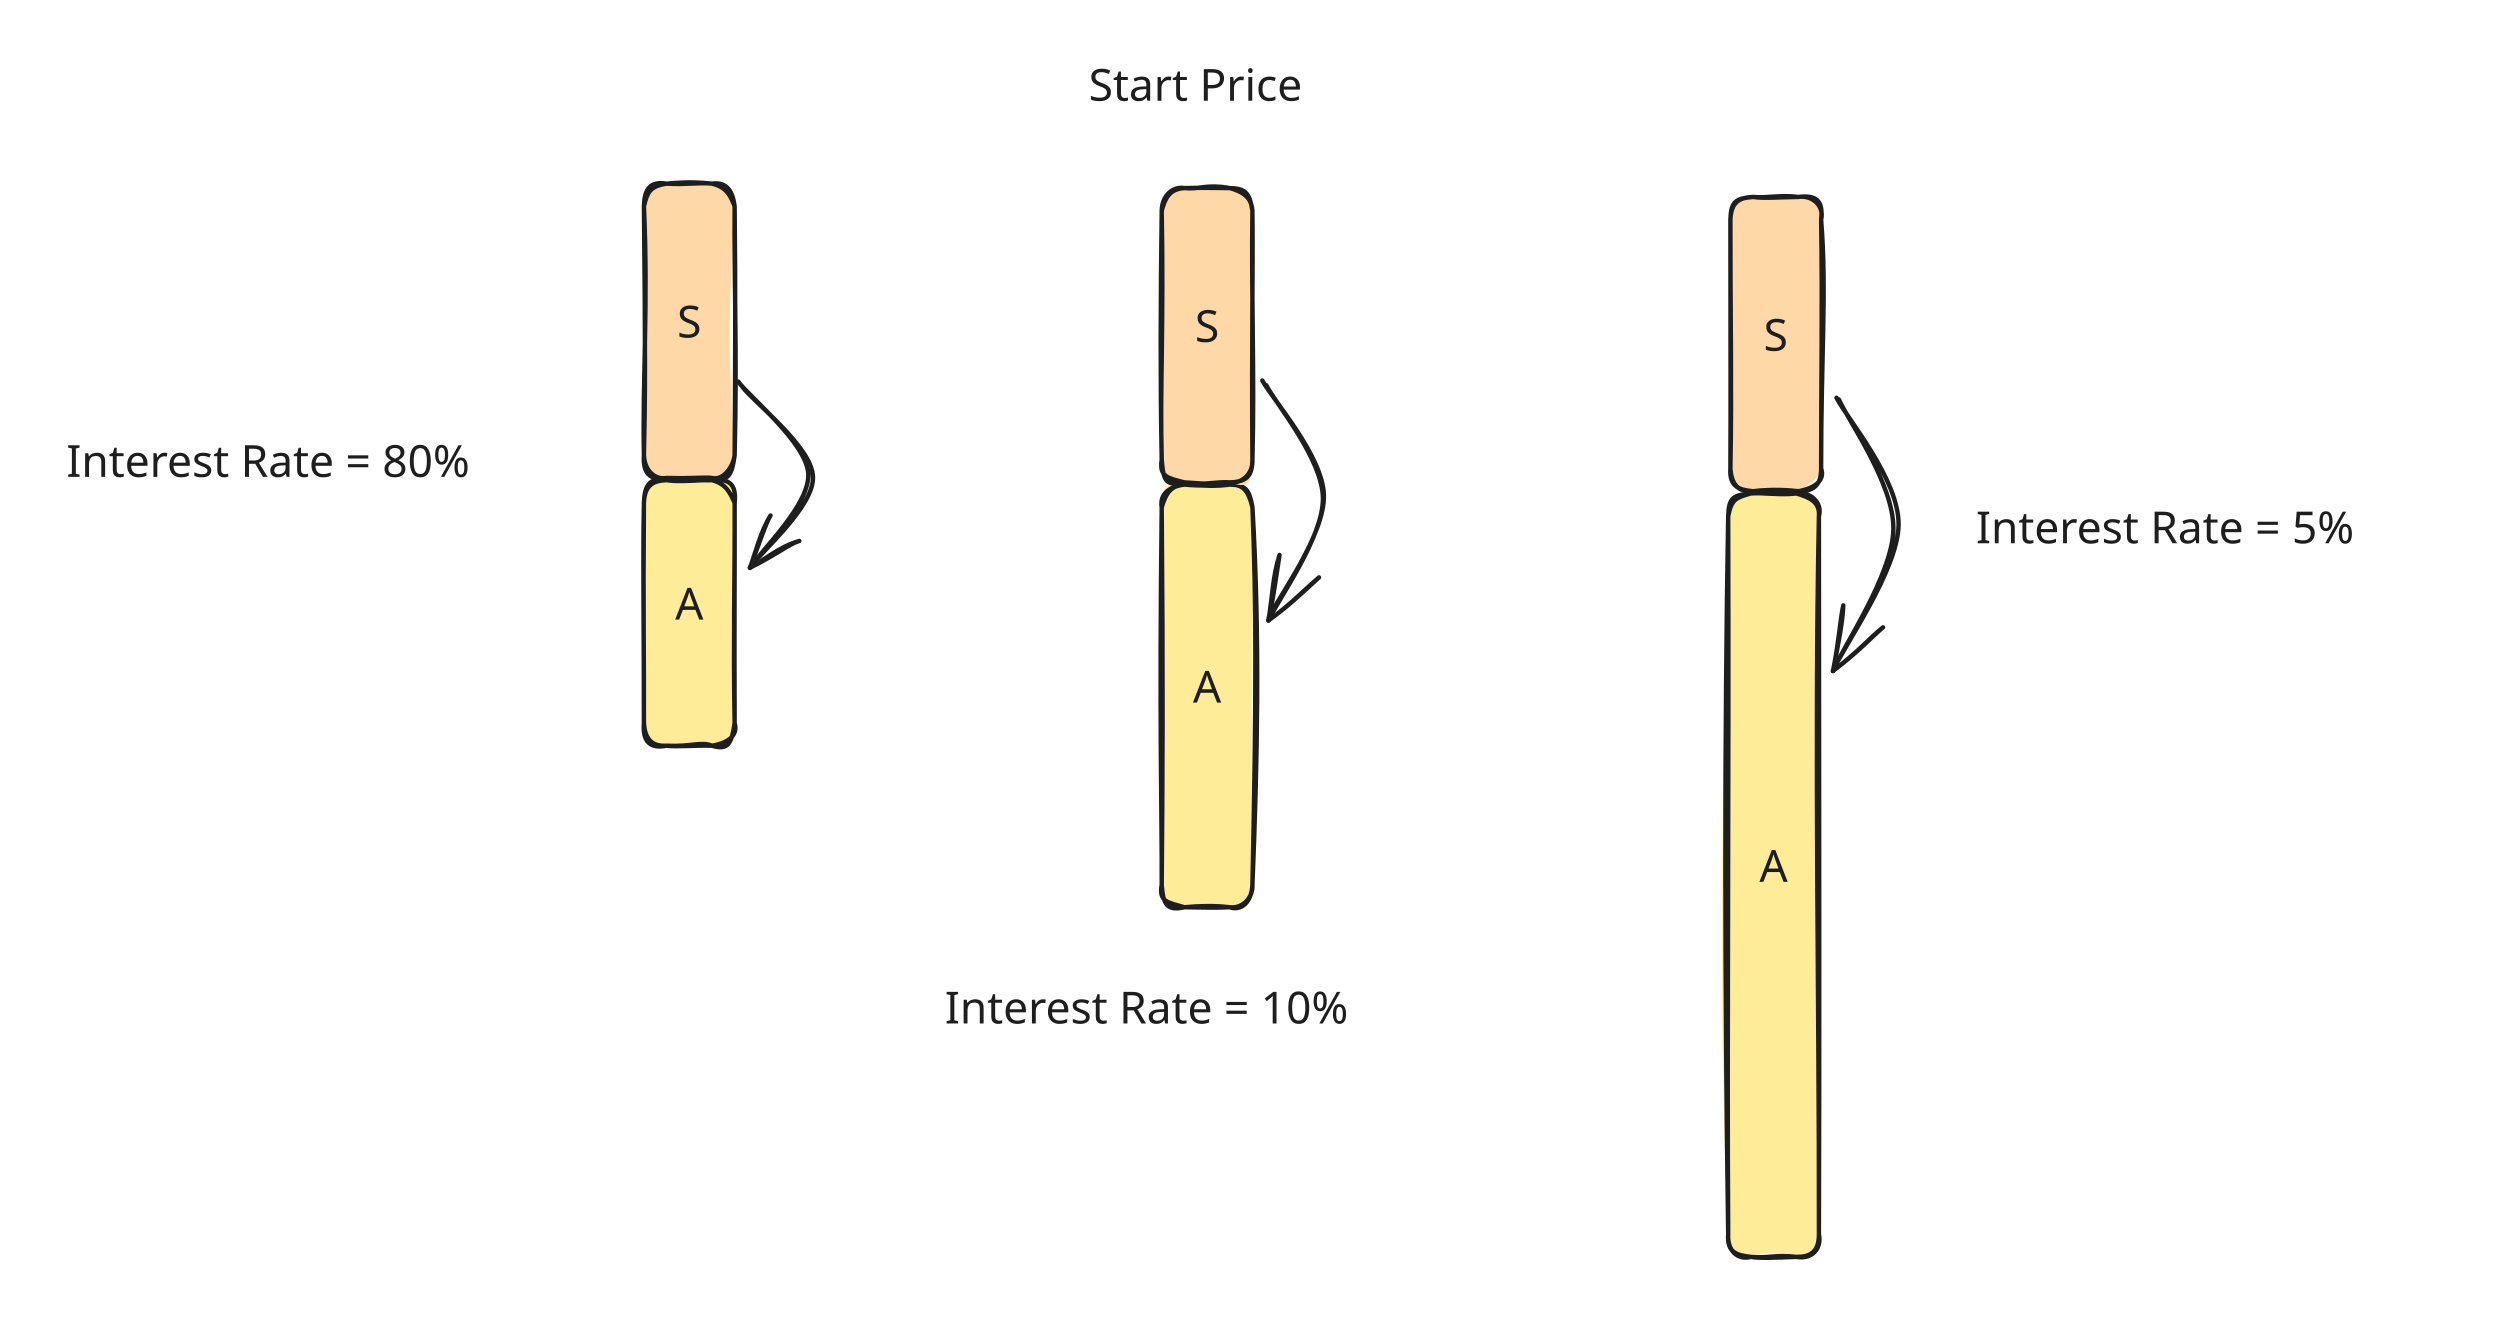
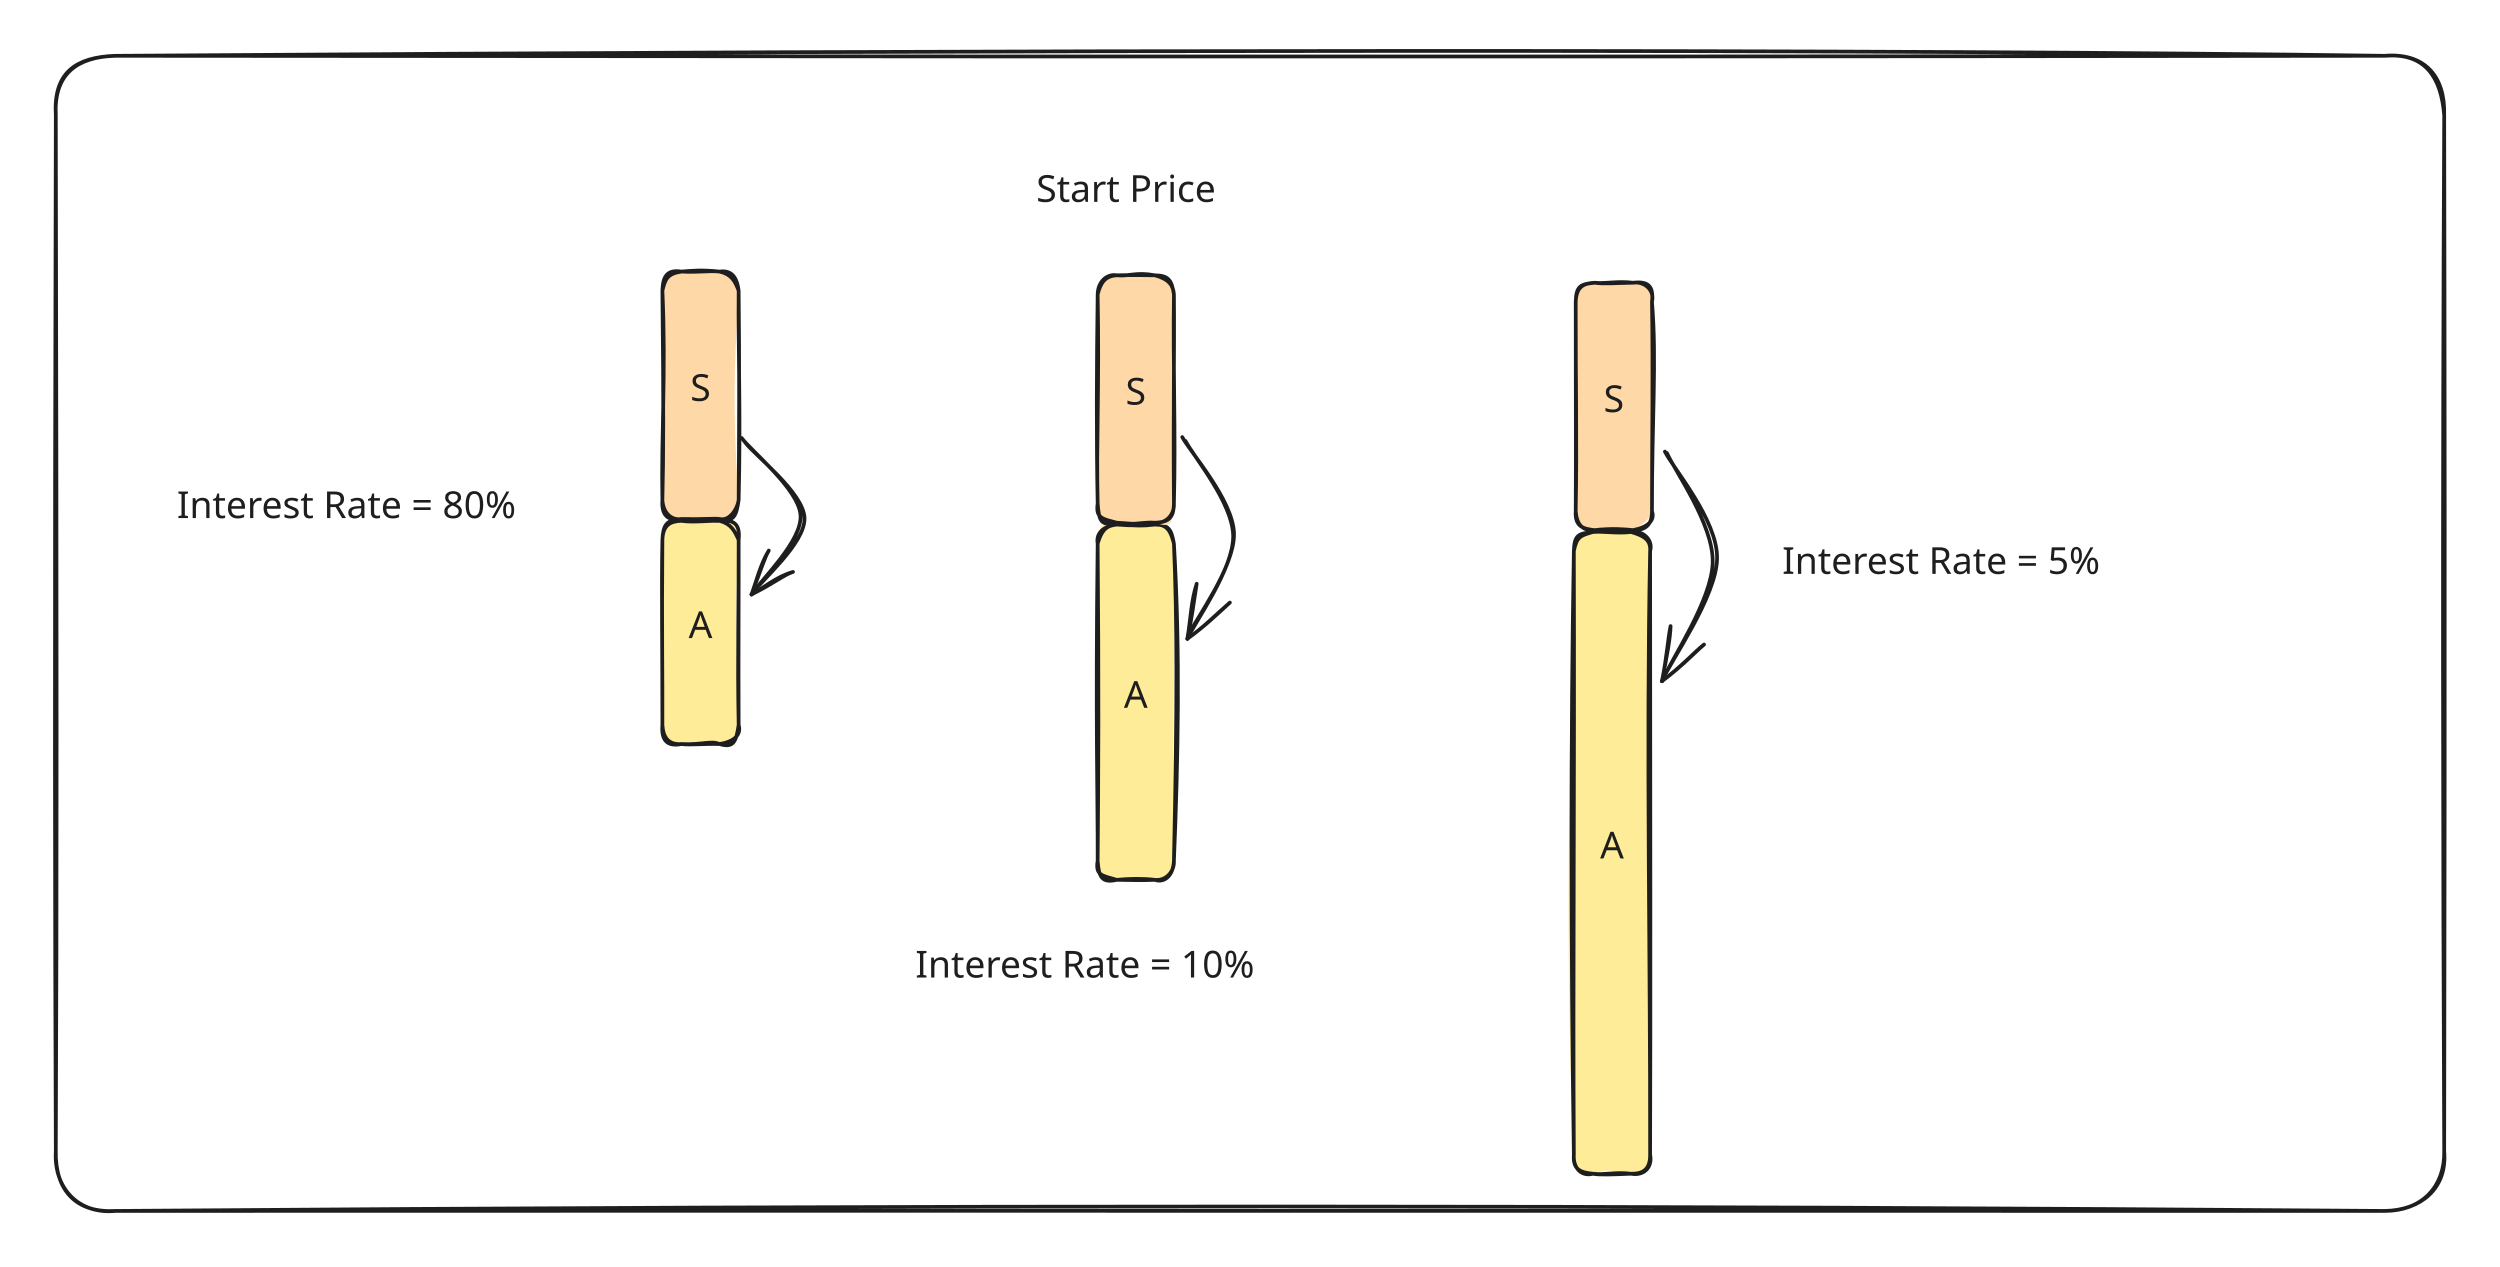
- <svg xmlns="http://www.w3.org/2000/svg" version="1.1" viewBox="0 0 1129.8 598" width="2259.6" height="1196">
+ <svg xmlns="http://www.w3.org/2000/svg" version="1.1" viewBox="0 0 1344 681" width="2688" height="1362">
  
-   eyJ2ZXJzaW9uIjoiMSIsImVuY29kaW5nIjoiYnN0cmluZyIsImNvbXByZXNzZWQiOnRydWUsImVuY29kZWQiOiJ4nOVba1PiSFx1MDAxN/7ur6B4a7/NsH2/TNX7QVC8OyrOOLq1ZVx1MDAwNWggXHUwMDEyXHUwMDEyllx1MDAwNFx1MDAwNbbmv28nOiRcXFx1MDAxMoKQMTM6VaN0OvTpk/Oc51xcOv/uXHUwMDE0XG5Fb9xXxU+Folx1MDAxYTVcZstsXHUwMDBljKfiXHUwMDA3f/xRXHJcXNOx9SVcdTAwMTR8dp3hoFx1MDAxMczseF7f/fTnn0a/X2qbXt1xuqWG03u+TVmqp2zP1Vx1MDAxM//Sn1x1MDAwYoV/g/8jXHUwMDBiXHJUwzPstqWCXHUwMDFigkvhWpiB+dFzx1x1MDAwZdaFkHOCMCFsOsN09/R6nmrqyy3DclV4xVx1MDAxZiqOJl/F+dHFzfFp7eaC7375p3bSroXLtkzLqnljK1x1MDAxMMt19O7Da643cLrqxmx6nVx1MDAxZiqIjMfdNXCG7Y6tXFx/+3A66vSNhumN/TFcdTAwMTBu71lcdTAwMDefXG7hyEh/XHUwMDEyXGKUXHUwMDE4k1JcbsiEJFx1MDAxNE+v+vdjjOckqTiWM/Al+Vx1MDAxZlT+v1CWutHotrVAdjOc02qphpThnKeX/ZFQ2I4y21x1MDAxZM+XVcJcdTAwMTKI/kSWVoHKIVx1MDAxNlhcdTAwMDDOUPhE/Fx1MDAwNftHzeDx/1x1MDAxZCp6YPTUkX+LPbSsqLbs5ou2fphJaCj4ZeR7uCN//v68gUWNbMbQPDXypluNWFx1MDAwNTDoXHUwMDA1p2VstJvl4y4/+YdS6lx1MDAxNqfzvn9Y/rXPN4vD02+Xo4fjfTVxRuWyatxMOtezq/xY31x1MDAxOFxmnKfI9778XHUwMDE1qmXYb1x1MDAxYc/GXHUwMDBiOaJcdTAwMWNioHVcdTAwMGXJ9Lpl2t15nVlOo1x1MDAxYtr7TkTgXHUwMDA1oM3sP4pnQWIxRihlUnCRXHUwMDFhYsuVmW+IYVJiwIdcdTAwMThCXGYyKmYgRiDLXHUwMDA0Ylx1MDAxMJcglP6qQqtIXHUwMDAygVx1MDAxNiGH6Fx1MDAwMsSEZFx1MDAxOHBcdTAwMDDF5lx1MDAxMJu5sIClJLNcdTAwMDRY0nXMMpTKsb2aOfGfXHUwMDAxXHUwMDAyM6NVo2da45lnXHUwMDE42KtW4W5xZmjXMtu+2Vx1MDAxNlx1MDAxYlpUNZixaM/UpDWd0DObzSitNPQ6hmmrwVFcdTAwMWE2cFx1MDAwNmbbtFxy63pRXGa9Y3U49YulyGOqXHUwMDFirvKvXHUwMDA2jypcdTAwMTGNybTH6fxoXHUwMDA0klBcIoBJaC+rMHneuaid1rm6rtQuUfvkiJ7tscecYzKR9jRuNsRkU1x1MDAxOFwiJe1hvIL2XHUwMDEw5kBcdTAwMTBcdTAwMTZcdTAwMDHwr8B6XHUwMDA3j6NRc7966n07KPfgQb1aPTPge2I9xGMhJjiXXHUwMDFjc5ie9pZrM99cdTAwMTDDtFx1MDAwNERAe4RcIixnIYZoNpElRCVIXHUwMDAz2iOcQFx1MDAwNJcgbpH1JFx1MDAxM1x1MDAwMFx1MDAxMPqOOK+WXHUwMDEx562ggnnOq22X8+KwSJicXHUwMDFmnWKRXHUwMDEyrX4pcKi6VVicNCWX+2U5opW7z16717hj6ibfWOSCJ9FcdTAwMWQhc5Ksh0UlVUO1lmBRx6CC61W1iWNcdTAwMDK1z0tcdTAwMDNGpJ1cdTAwMDaVXGKBLfDdL1x1MDAwM0fPXHUwMDE4eIWLgdlQMcC0VMtLgKXn9OMwOSP0XHUwMDAyXHUwMDAwly2cefhcdTAwMTmtqczhkehEhTCA0lx1MDAxN116j817/nj11DYnLe+jXHUwMDA1K3vlYSvfcISAs8SqXHUwMDBin1x1MDAxMyW7qlx1MDAwYiaLOSDimlxyudhGXHUwMDBl+Fx1MDAxM1x1MDAwM87r5tBcdTAwMWTzqzEru1x1MDAxNrrZJeykj2/SXHUwMDA2nGPn/uzesFpcdTAwMGa9IVx1MDAxZfRG6Eu1Ylx1MDAxZW4t4ERAazPrgFx1MDAxM3NcdTAwMTRcdTAwMDcqSDAmgkpOUqNquTZzjipcdJJcbi0yXHUwMDFiVL220KI5hjBcdTAwMTJ5JL89y2VVaFnBXHUwMDAwb1loIVjMj05BySFCWJtr+izwtsIr48v74f0+P31cdTAwMWNbQlx1MDAxOKP2l7yDkieFnlxibJpcdTAwMDZus9JcdTAwMDI51vBcdTAwMTWc/Fpcclx1MDAwNpOUXHUwMDFiXHUwMDEzQ9pcdTAwMTXSuf12cDzpdTrKzlx1MDAwN/Pp51x1MDAxZCkkZlVqkbFNPEE0XHJgXHUwMDBl0lx1MDAxNzOXKzPnXHUwMDE4kyix1JJcdTAwMTHxvarUQjlcdTAwMTbaXHUwMDExgM1cdTAwMTH2etpb1yo3TO4yor1cdTAwMTVskHGtJZn2aGx/gTLuN1x1MDAxONZoL3y5hl2jOyHEXHUwMDFiTpynx7qsPIL7fCOSiuT8XHUwMDBlzkmSYVdcdTAwMWSBVaRcdTAwMDdcdTAwMDWSXGJQ9Gv1XHUwMDE3zq6uxyfnXHUwMDFlXHUwMDFi3fH6LXbu8CE6XHUwMDFkpiW9g8ujo4PTdvfu42d1XGKvb8dVPMTb6y/oXHUwMDA3LqNgyyTdXHUwMDEzselcdTAwMWVByG/hsvQ1lOXKzDXEXHUwMDE4SEr2MFx1MDAxNyWaXHTIXpnu+WdXXHUwMDEwXHUwMDA176momVW6t4JcdTAwMGZymu6xwC+wNUowTsWtXHUwMDFl4DuTnzE2XHUwMDAx1eFcdTAwMDO1XHUwMDFhOY9Ek3lcdTAwMGZuXFyB2Wayp1x1MDAxMcEgIXBcdTAwMGKR6E+kva+ViXvOq+phfINhQz9hVK6nzvV+XHUwMDAz2kNcdTAwMTLGIUxcdTAwMDKdWSBcdTAwMDHS095yZeZcdTAwMWFhXGbAxFQvm8jyVamejimlYEC8p1x1MDAxMmdWud5cbi54o746J/Gnp6XkXHUwMDFjYSrT813/ynFwmyNv//bI+/xxz6xcdTAwMWM/XHUwMDE5+UajXHUwMDBl6ZLyPJhNX1x1MDAxZCFcdTAwMWNcdG5cdTAwMTNcdTAwMTGIXHUwMDA01KHw20admGG0TvdrM1x1MDAwNFx1MDAxZflAU65XuNJiXHUwMDE0/l9cdTAwMTDgj5/bUk9cdTAwMTRgXHUwMDFiaHym5iVwpPFoxEBQhtc45JJcdTAwMWMq5Fx1MDAxMowssr2AXGbFRuGmNzBst29cZrSJL0JcdTAwMTAvyfpcIsfcX/CnU0RNPzibRjpaXHUwMDFkYib2pFx1MDAxOYwkK2ug0vWPjJRNu2na7VnBXt7FScNYXHUwMDAxjlx1MDAxYkNfyo+gXHUwMDA0mKZcdTAwMGKCdHQhoYSIMFx1MDAxYZnXNvr+bkvaelx1MDAwMYBcdTAwMDJDQFx0XHUwMDEznC5sX9nN1WIlJ49cdTAwMTGxQFx0MVx1MDAxZE5cdIp0WOmfXHUwMDE4XZSJr5bJMlxcr+L0eqantX/hmLY3r+VAnbs+pDvKWDBcdTAwMDG9p+i1eez3/W+czSbCv1xuIT6CXHUwMDBm07///rB0dmjT/lx1MDAwZoGr5tPodEHC6TvR32t7MVx1MDAxY39uXHUwMDE2YY5cdTAwMDAha1x1MDAxY1x1MDAwZUo+SJxLNyZYqICs3VhEk2HmXHUwMDFjSaCmfVE9iFx1MDAxOFx1MDAwNZn0RTd1ZFx1MDAwNMpXNXNSOrLkI62zjlxmcaxjXHUwMDFkTHXYRYhcYpOxqcugW3Jjye+WzLgxyLhcdTAwMGVTOadEk1x1MDAxMeVcdTAwMDItXGLFfi8/XHUwMDE2XHUwMDFhtf9DV/oxXHUwMDE4na5ccn1bjozEvvaGsdQpPFujUpHcpc+lXHUwMDFmgzDiXVx1MDAwMkcmcUlcblx1MDAwMSiUXHUwMDA002hSsnW3XHUwMDE2XHUwMDA2NpFGXHUwMDE4Llx1MDAwMaiX1lx1MDAwMjDtMlwi71x1MDAxY/7wckSnrETgbdQrtu7l/Jb1q8pcdTAwMTgpvVxccjN51sthgnRARIBkWEJcdTAwMDZEZFbqwCiVl0s+2DUrXHUwMDE01EJBRinFiFx1MDAwMYzDYPyduDk5Z92rbv84XHUwMDEz7S2iY00vXHUwMDE4W1wi4rFcdTAwMWRcdTAwMTFcdTAwMDRcdTAwMTCQOr6W6bNS10W8elF/QFx1MDAwZrJ+2Vx1MDAxYYpcdTAwMGJs3d7l21xycoRcdTAwMTJKRJRtVrCNLVx1MDAxMUFcXPKTKkmhXHUwMDBl3lx1MDAwNE9VLmJcdTAwMWNhSOE2Tr9tcDZH28Or8tKtVIvgW1eL4LarRXHAXHUwMDE0MOH9RKgtXHUwMDE24DVey9/bm9x8JbvlceParFx1MDAxZdZHe6Tc3c83MCFcdTAwMTRcIql4m9FLUVxisJJcYlx1MDAxYZI6XHUwMDEw4pQvXHRVliCTYahzXHUwMDBi/ran5lx1MDAwMMI/r5MyXHUwMDBmXGb6xsCkr8Xlzlx1MDAwYlx1MDAwNVx1MDAxN41+v+bpL5tcdTAwMDY8+iGazVx1MDAxN8WEslx1MDAxNFx1MDAxZk31VE6OeHde8O5cdTAwMDNLXHUwMDA18eb3ne//XHUwMDAx5Zh3XHUwMDBmIn0=
+   eyJ2ZXJzaW9uIjoiMSIsImVuY29kaW5nIjoiYnN0cmluZyIsImNvbXByZXNzZWQiOnRydWUsImVuY29kZWQiOiJ4nOVcXFtT4khcdTAwMTR+91dQbO3byPb9MlX7ICiKt1HRYXRry1xuXHUwMDEwIFx1MDAxMlx1MDAxMoZcdTAwMDRcdTAwMDW25r9vJypcdJeEIGTMjE7VjHQ69OmT853vXFw6899OLpd3x309/zmX10dccs00mlx1MDAwM+0p/8lcdTAwMWJ/1Fx1MDAwN45hW+pcdTAwMTLyPzv2cNDwZ3ZcXLfvfP7rL63fL7Rccrdu291Cw+4936abek+3XFxHTfxHfc7l/vP/XHUwMDBlLTTQXHUwMDFirma1Td2/wb9cdTAwMTSshVx1MDAxOZhcdTAwMWY9ty1/XVxiOSdcYlx1MDAxM8KmM1xmZ1+t5+pNdbmlmY5cdTAwMWVcXPGG8qPJV3FeuahcdTAwMWSfVmtcdTAwMTd87+Z79aRdXHKWbVx1MDAxOaZZdcemL5Zjq91cdTAwMDfXXHUwMDFjd2B39ZrRdDuvKlxijUfdNbCH7Y6lO9724XTU7mtccsNcdTAwMWR7YyDY3rNcdTAwMGU+54KRkfokXHUwMDEwKDAmpVx1MDAxNJBcdEkonl717sdcdTAwMTjPSVKyTXvgSfJcdTAwMDfUvT+BLHWt0W0rgaxmMKfV0lx1MDAxYlJcdTAwMDZznl72R1x1MDAwMmE7utHuuJ6sXHUwMDEyXHUwMDE2QPgntLTuq1x1MDAxY2KBXHUwMDA14FxmXHUwMDA1T8RbsF9p+o//30DRXHUwMDAzradXvFusoWmGtWU1X7T1aiaBoeCXkVx1MDAxZsGOvPlcdTAwMDfzXHUwMDA2XHUwMDE2NrJcdTAwMTlDc/WRO91qyCqARi84LWKt3SxcdTAwMWV3+cl3SqmTn8778Wn51z7fLI5Ov12OXHUwMDFljlx1MDAwZvSJPSpcdTAwMTb1Rm3SuZ5d5XV9bTCwn0Lf+/JboJZhv6k9XHUwMDFiL+SIcoiB0jkk0+umYXXndWbajW5g7zshgVx1MDAxN4A2s/8wnlx1MDAwNYnEXHUwMDE4oZRJwUViiC1XZrYhhkmBXHUwMDAxXHUwMDBmYlxiMciomIFcdTAwMTiBLFx1MDAxNYhBXFyAUHqrXG6lXCJcdFx1MDAwNFqEXHUwMDFjolx1MDAwYlx1MDAxMFx1MDAxM5JhwFx1MDAwMVx1MDAxNJtDbObCXHUwMDAyluLMXHUwMDEyYEnXMctAKttyq8bEe1x1MDAwNlxizIyWtZ5hjmeeoW+vSoV7+ZmhPdNoe2abbyhR9cGMRbuGXCKt6YSe0WyGaaWh1tFcZktcdTAwMWZUkrCBPTDahqWZ14tiqFx1MDAxZOtHU79YXGI9prrm6N5V/1HFojGe9jidXHUwMDFmXHJBXHUwMDEySlx1MDAwNDBcdOxlXHUwMDE1Js87XHUwMDE31dM6169L1UvUPqnQs332mHFMxtKews2GmGxcbk0kpD2MV9BcdTAwMWXCXHUwMDFjXGLCQlx1MDAwMP5cdTAwMTVY7/BxNGpcdTAwMWWUT91vh8VcdTAwMWU8rJfLZ1x1MDAxYfxIrId4JMRcdTAwMDTnkmNcdTAwMGWT095ybWZcdTAwMWJimFx1MDAxNoDwaY9QhOUsxFx1MDAxME0nsoSoXHUwMDAwqU97hFx1MDAxM4jgXHUwMDEyxC2ynmRcdTAwMDJcdTAwMDBCP1x1MDAxMOdVU+K8XHUwMDE1VDDPedXtcl5cdTAwMTRcdTAwMTZcdJPzo1MsUqLUL1x1MDAwNVx1MDAwZVS3XG6Lk6bk8qAoR7R098Vt91x1MDAxYXdMr2VcdTAwMWKLXFzwOLojZE6S9bCoS72ht5ZgUcWggqtVlYljXHUwMDAylc9LXHUwMDAyRqScXHUwMDA2lVxigS3w3S9cdTAwMDNHV1x1MDAxYri5i4HR0COAaeotN1x1MDAwNpau3Y/C5IzQXHUwMDBiXHUwMDAwXFy2cOrhZ7imModHolx1MDAxMlx1MDAxNcJcdTAwMDBKXnTpPTbv+ePVU9uYtNxdXHUwMDEzlvaLw1a24VxiXHUwMDAxZ7FVXHUwMDE3PidKelVcdTAwMTdMXHUwMDE2c0DEXHUwMDE1XHUwMDFicrGNXHUwMDFj8CdcdTAwMDac182hM+ZXY1Z0TFTbI+ykj2tJXHUwMDAzzrF9f3avma2H3lx1MDAxMFx1MDAwZnojdFMuXHUwMDE5R1tcdTAwMGI4XHUwMDExUNpMO+DEXHUwMDFjRYFcblx1MDAxMoyJoJKTxKhars2Mo0qCuEKLTFx1MDAwN1VvLbQojiGMhFx1MDAxZclvz3JpXHUwMDE1WlYwwHtcdTAwMTZaXGJcdTAwMTbzo1NQcohcdTAwMTBW5po8XHUwMDBivC3x0vjyfnh/wE9cdTAwMWbHplx1MDAxMNqofZN1UPK40Fx1MDAxM4FN08BtVlogx1xuvoKTX6vBYJBiY6JJq0Q6t99cdTAwMGWPJ71OR7eywXzqeYdcbolplVpkZFx1MDAxM09cdTAwMTBFXHUwMDAzmIPkxczlysw4xiSKLbWkRHxvKrVQjoVyXHUwMDA0YHOEvZ321rXKXHKTu5Rob1x1MDAwNVx1MDAxYqRcXGuJpz1cdTAwMWHZX6CMe1xyhjXaXHUwMDBiN9ewq3UnhLjDif30WJelR3CfbURSXHUwMDExn9/BOUlS7KojsIr0oEBcdTAwMTJcdTAwMDGKfq3+wtnV9fjk3GWjO16/xfZcdTAwMWQ+QqfDpKR3eFmpXHUwMDFjnra7d7tf9CN4fTsu4yHeXn9BPXBcdTAwMTlcdTAwMDZbKumeiEz3XGJCXlx1MDAwYpclr6EsV2amIcZAXFyyh7ko0FRA9sZ0zzu7gij4SEXNtNK9XHUwMDE1fJDRdI/5foGtUYKxS075XHUwMDEw31x1MDAxOfyMsVx0KFx1MDAwZlx1MDAxZqjZyHgkXHUwMDFhz3tw41xuzDaTPYVcYlx1MDAwNlx0gVuIRH9cIu19LU2cc17WXHUwMDFmxjVcZlx1MDAxYupcdKNiPXGu91x1MDAxYtBcdTAwMWWSMFxuYVx1MDAxMqjMXHUwMDAyXHSQnPaWKzPTXGJjXHUwMDAwxqZ66USWb0r1VEwpXHUwMDA1XHUwMDAz4iOVONPK9VZwwTv11TmJPj0tJedcYlOZnO/6V7aN21x1MDAxY7lcdTAwMDe3XHUwMDE198vuvlE6ftKyjUZcdTAwMTXSxeV5MJ2+OkI4XHUwMDE03MZcIlx1MDAxMFx0qELh9406McNone7XZlxirHhA01x1MDAxZDd3pcTI/Z1cdTAwMTPgz5/bUo9cdTAwMTVgXHUwMDFiaHym5iVwpNFoxEBQhtc45Fx1MDAxMlx1MDAxZipkXHUwMDEyjCy0PZ9cZsVG4aY70Cynr1xylIkvQlx1MDAxMC/J+kLH3F/wp1JERT84nUY6Wlx1MDAxZGLG9qRcdTAwMTlcZiUra6DS8Y6MXHUwMDE0XHKraVjtWcFe3sVJwlg+jlx1MDAxYkNPyl1QXHUwMDAwTNFcdTAwMDVBKrqQUEJEXHUwMDE4XHLNa2t9b7dcdTAwMDVlvVx1MDAwMECBIaCEXHROXHUwMDE3tq9bzdVixSePIbFAXHUwMDAxMVx1MDAxNU5cdIpUWOmdXHUwMDE4XZSJr5bJ1Fx1MDAxY7dk93qGq7R/YVx1MDAxYpY7r2VfnXtcdTAwMWWkO7q2YFx1MDAwMmpP4Wvz2O973zibTVx1MDAwNL/lXHUwMDAyfPhcdTAwMWamv//7aenswKa9XHUwMDFmXHUwMDAyV82n4emCXHUwMDA003fC/67txXD0uVmEOVx1MDAwMoSscTgo/iBxJt2YYIFcdTAwMDLSdmMhTVx1MDAwNplzKIGa9kXVIGJcdTAwMTSk0lx1MDAxN93UkVx1MDAxMSjf1MxJ6Mjij7TOOjLEsYp1MFVhXHUwMDE3IVwiSMamLoNuyY3Fv1sy48Yg4ypM5ZxcdTAwMTJFRpRcdTAwMGK0IFx1MDAxNPu9/Fhg1N5cdTAwMGZd6cdgeLoy9G05Mlx1MDAxMvnaXHUwMDFixlKl8GyNSkV8lz6TflxmwpB38Vx1MDAxZJnEXHUwMDA1KVx1MDAwNKBQXHUwMDEyTMNJydbdWlx1MDAxMNiEXHUwMDFhYbhcdTAwMDCgWlpcdMCUy1xivXP46uWISlmJwNuoV2zdy3kt6zeVMVx1MDAxMnq5+GbyrJfDXHUwMDA0qYCIXHUwMDAwybCEXGaI0KzEgVFcIi9cdTAwMTd/sGtWKKiEgoxSilx1MDAxMVx1MDAwM1x1MDAxOFx1MDAwN8H4XHUwMDA3cXNyzrpX3b47XHUwMDEz7S2iY00vXHUwMDE4WVwi4pFcdTAwMWRcdTAwMTFcdTAwMDRcdTAwMTCQKr6WybNSx0G8fFF/QFx1MDAwZrJ+2Vx1MDAxYYpcdTAwMGJs3t5l21xycoRiSkSUbVawjSxcdTAwMTFBXFzwkipJoVxu3lx1MDAwNE9ULmJcdTAwMWNhSOE2Tr9tcDZH2cOb8tKtVIvge1eL4LarRVHAXHUwMDE0MOb9RKgsXHUwMDE24DVey9/fn9S+kr3iuHFtlI/qo31S7Fx1MDAxZWRcdTAwMWKYXHUwMDEwXG5cdTAwMTFXvE3ppShcdTAwMDRYQfhccklcdTAwMTVcYnHKl4QqS5DJMFS5XHUwMDA1f99Tc1x1MDAwMOGf10mZXHUwMDA3XHUwMDA2fWdg0i3jcsU5gkhsXHUwMDEyRjmVeI3/lebivmXVa1Lr3tyPtYPK5Ih/O874+TlcdTAwMTXCXHUwMDE1qFx1MDAwN03JVEhcdTAwMTI+LDj2XVdqmVx1MDAwM1xm/2clU0CyUP/itbVcIlx1MDAxMVZcdH4qqUKCw1x1MDAwM1E4XHUwMDE1ymtcdTAwMTPBwPpvXHUwMDFi7bxEinmt36+66iunoqmtXHUwMDE5zVx1MDAxN/xcdTAwMDZfk3809KdivHp3Xvbg2Zju7/XHzo//XHUwMDAx+m9cdTAwMWbBIn0=
  <defs>
    <style class="style-fonts">
      @font-face {
        font-family: "Virgil";
        src: url("https://unpkg.com/@excalidraw/excalidraw@undefined/dist/excalidraw-assets/Virgil.woff2");
      }
      @font-face {
        font-family: "Cascadia";
        src: url("https://unpkg.com/@excalidraw/excalidraw@undefined/dist/excalidraw-assets/Cascadia.woff2");
      }
      @font-face {
        font-family: "Assistant";
        src: url("https://unpkg.com/@excalidraw/excalidraw@undefined/dist/excalidraw-assets/Assistant-Regular.woff2");
      }
    </style>
  </defs>
-   <rect x="0" y="0" width="1129.8" height="598" fill="transparent" />
-   <g stroke-linecap="round" transform="translate(525 219) rotate(0 20.5 95.5)">
+   <rect x="0" y="0" width="1344" height="681" fill="transparent" />
+   <g stroke-linecap="round" transform="translate(590.1 282) rotate(0 20.5 95.5)">
    <path d="M10.25 0 C15.07 -0.33, 26.24 0.15, 30.75 0 C34.54 -1.47, 42.29 3.97, 41 10.25 C42.09 52.19, 39.96 94.77, 41 180.75 C43.35 188.77, 36.12 192.81, 30.75 191 C28.6 193.19, 21.55 190.51, 10.25 191 C0.92 190.37, 2.57 186.51, 0 180.75 C1.1 140.29, -2.03 96.47, 0 10.25 C0.78 2.51, -0.18 -1.13, 10.25 0" stroke="none" stroke-width="0" fill="#ffec99" />
    <path d="M10.25 0 C13.36 -1.13, 17.77 1.68, 30.75 0 M10.25 0 C17.45 0.67, 26.76 0.57, 30.75 0 M30.75 0 C37.41 -0.22, 39.32 3.62, 41 10.25 M30.75 0 C38.1 0.14, 39.6 2.34, 41 10.25 M41 10.25 C44.45 69.14, 43.23 126.35, 41 180.75 M41 10.25 C42.73 52.82, 42.82 95.22, 41 180.75 M41 180.75 C40.6 189.06, 35.68 192.77, 30.75 191 M41 180.75 C41.34 186.55, 36.75 191.67, 30.75 191 M30.75 191 C24.55 191.27, 20 191.2, 10.25 191 M30.75 191 C24.21 190.21, 16.65 190.37, 10.25 191 M10.25 191 C2.24 192.85, 0.63 189.57, 0 180.75 M10.25 191 C2.92 188.76, -1.4 188.88, 0 180.75 M0 180.75 C0.1 145.17, -1.18 110.76, 0 10.25 M0 180.75 C0.4 134.93, 0.66 88.6, 0 10.25 M0 10.25 C-0.97 4.79, 2.84 0.93, 10.25 0 M0 10.25 C1.79 4.34, 3.77 0.49, 10.25 0" stroke="#1e1e1e" stroke-width="2" fill="none" />
  </g>
-   <g transform="translate(538.94 302) rotate(0 6.56 12.5)">
+   <g transform="translate(604.04 365) rotate(0 6.56 12.5)">
    <text x="6.56" y="0" font-family="Virgil, Segoe UI Emoji" font-size="20px" fill="#1e1e1e" text-anchor="middle" style="white-space: pre;" direction="ltr" dominant-baseline="text-before-edge">A</text>
  </g>
-   <g stroke-linecap="round" transform="translate(525 85) rotate(0 20.5 66.5)">
+   <g stroke-linecap="round" transform="translate(590.1 148) rotate(0 20.5 66.5)">
    <path d="M10.25 0 C13.32 -1.52, 23.79 0.5, 30.75 0 C35.94 0.76, 41.4 3.87, 41 10.25 C42.4 40.75, 38.6 70.68, 41 122.75 C39.87 132.68, 40.36 136.36, 30.75 133 C21.02 132.29, 18.85 131.85, 10.25 133 C1.31 131.4, -3.21 129.32, 0 122.75 C2.69 85.9, -1.68 49.74, 0 10.25 C2.39 1.01, 1.28 -0.42, 10.25 0" stroke="none" stroke-width="0" fill="#ffd8a8" />
    <path d="M10.25 0 C16.96 0.73, 20.24 -1.94, 30.75 0 M10.25 0 C17.76 -0.23, 24.6 -0.02, 30.75 0 M30.75 0 C38.03 0.12, 39.79 2.48, 41 10.25 M30.75 0 C38.56 2.11, 40.64 5.58, 41 10.25 M41 10.25 C40.41 48.45, 42.01 84.22, 41 122.75 M41 10.25 C41.33 40.44, 40.57 70.03, 41 122.75 M41 122.75 C41.3 128.68, 36.86 133.58, 30.75 133 M41 122.75 C40.87 129.27, 39.19 132.81, 30.75 133 M30.75 133 C25.6 132.47, 18.31 134.55, 10.25 133 M30.75 133 C25.66 133.79, 22.06 133.86, 10.25 133 M10.25 133 C2.98 131.05, -1.21 130.71, 0 122.75 M10.25 133 C1.25 135.11, 0.78 131.5, 0 122.75 M0 122.75 C-0.81 91.23, 0.95 60.66, 0 10.25 M0 122.75 C-0.71 86.93, -0.52 50.2, 0 10.25 M0 10.25 C1.56 4.22, 3.73 0.42, 10.25 0 M0 10.25 C0.12 3.26, 5.17 -0.92, 10.25 0" stroke="#1e1e1e" stroke-width="2" fill="none" />
  </g>
-   <g transform="translate(539.42 139) rotate(0 6.08 12.5)">
+   <g transform="translate(604.52 202) rotate(0 6.08 12.5)">
    <text x="6.08" y="0" font-family="Virgil, Segoe UI Emoji" font-size="20px" fill="#1e1e1e" text-anchor="middle" style="white-space: pre;" direction="ltr" dominant-baseline="text-before-edge">S</text>
  </g>
-   <g transform="translate(492 30) rotate(0 56.94 12.5)">
+   <g transform="translate(557.1 93) rotate(0 56.94 12.5)">
    <text x="0" y="0" font-family="Virgil, Segoe UI Emoji" font-size="20px" fill="#1e1e1e" text-anchor="start" style="white-space: pre;" direction="ltr" dominant-baseline="text-before-edge">Start Price</text>
  </g>
-   <g stroke-linecap="round" transform="translate(781 223) rotate(0 20.5 172.5)">
+   <g stroke-linecap="round" transform="translate(846.1 286) rotate(0 20.5 172.5)">
    <path d="M10.25 0 C17.12 0.37, 21.75 -1.76, 30.75 0 C35.38 2.35, 42.19 1.96, 41 10.25 C41.66 126.24, 41.05 238.83, 41 334.75 C40.23 339.09, 36.95 347.57, 30.75 345 C22 344.57, 20.38 341.45, 10.25 345 C1.46 345.78, -0.9 337.99, 0 334.75 C-4.16 247.26, -3.41 158.76, 0 10.25 C-1.31 4.43, 3.92 -2.2, 10.25 0" stroke="none" stroke-width="0" fill="#ffec99" />
    <path d="M10.25 0 C15.79 -0.24, 18.67 -1.74, 30.75 0 M10.25 0 C16 -0.48, 23.39 0.91, 30.75 0 M30.75 0 C37.27 1.88, 41.51 4.08, 41 10.25 M30.75 0 C36.82 -1.11, 42.83 4.15, 41 10.25 M41 10.25 C38.84 119.4, 41.17 227.77, 41 334.75 M41 10.25 C41.08 136.6, 41.29 262.45, 41 334.75 M41 334.75 C42.4 341.41, 37.71 346.32, 30.75 345 M41 334.75 C41.07 342.88, 36.97 345.14, 30.75 345 M30.75 345 C21.73 343.93, 17.14 345.74, 10.25 345 M30.75 345 C21.96 345.37, 13.44 345.72, 10.25 345 M10.25 345 C4.1 346.66, -0.49 341.96, 0 334.75 M10.25 345 C3.64 344.31, -0.61 342.92, 0 334.75 M0 334.75 C-0.57 238.5, 0.4 143.19, 0 10.25 M0 334.75 C-1.65 222.53, -1.72 109.97, 0 10.25 M0 10.25 C1.53 2.62, 3.39 1.93, 10.25 0 M0 10.25 C0.28 1.47, 2.48 0.83, 10.25 0" stroke="#1e1e1e" stroke-width="2" fill="none" />
  </g>
-   <g transform="translate(794.94 383) rotate(0 6.56 12.5)">
+   <g transform="translate(860.04 446) rotate(0 6.56 12.5)">
    <text x="6.56" y="0" font-family="Virgil, Segoe UI Emoji" font-size="20px" fill="#1e1e1e" text-anchor="middle" style="white-space: pre;" direction="ltr" dominant-baseline="text-before-edge">A</text>
  </g>
-   <g stroke-linecap="round" transform="translate(782 89) rotate(0 20.5 66.5)">
+   <g stroke-linecap="round" transform="translate(847.1 152) rotate(0 20.5 66.5)">
    <path d="M10.25 0 C14.45 2.52, 24.25 -1.29, 30.75 0 C39.39 -1.13, 44.1 6.2, 41 10.25 C41.3 52, 41.44 101.31, 41 122.75 C39.92 127.47, 35.99 129.79, 30.75 133 C22.79 133.43, 17.85 129.06, 10.25 133 C2.29 135.39, -2.4 127.45, 0 122.75 C-0.73 91.34, 1.09 55.69, 0 10.25 C1.41 0.84, 0.1 0.55, 10.25 0" stroke="none" stroke-width="0" fill="#ffd8a8" />
    <path d="M10.25 0 C16.43 0.62, 22.32 -1.04, 30.75 0 M10.25 0 C15.28 0.75, 20.89 0.14, 30.75 0 M30.75 0 C36.92 -0.96, 42.59 4.06, 41 10.25 M30.75 0 C38.44 -0.88, 42.08 1.26, 41 10.25 M41 10.25 C43.61 42.07, 40.93 72.57, 41 122.75 M41 10.25 C41.63 47.18, 41 84.94, 41 122.75 M41 122.75 C41.06 130.71, 37.05 133.12, 30.75 133 M41 122.75 C42.77 127.74, 38.76 131.52, 30.75 133 M30.75 133 C27.79 132.63, 18.91 131.85, 10.25 133 M30.75 133 C23.78 134.02, 15.89 133.38, 10.25 133 M10.25 133 C3.61 132.4, -0.53 130.75, 0 122.75 M10.25 133 C3.29 133.56, 0.47 129.56, 0 122.75 M0 122.75 C0.16 96, 0.03 66.44, 0 10.25 M0 122.75 C0.71 86.22, -0.07 51.44, 0 10.25 M0 10.25 C0.24 1.72, 2.6 0.72, 10.25 0 M0 10.25 C0.35 2.37, 3.9 0.26, 10.25 0" stroke="#1e1e1e" stroke-width="2" fill="none" />
  </g>
-   <g transform="translate(796.42 143) rotate(0 6.08 12.5)">
+   <g transform="translate(861.52 206) rotate(0 6.08 12.5)">
    <text x="6.08" y="0" font-family="Virgil, Segoe UI Emoji" font-size="20px" fill="#1e1e1e" text-anchor="middle" style="white-space: pre;" direction="ltr" dominant-baseline="text-before-edge">S</text>
  </g>
-   <g stroke-linecap="round" transform="translate(291 217) rotate(0 20.5 60)">
+   <g stroke-linecap="round" transform="translate(356.1 280) rotate(0 20.5 60)">
    <path d="M10.25 0 C19.55 -0.98, 28.32 2.93, 30.75 0 C40.94 1.91, 42.81 2.65, 41 10.25 C39.61 31.1, 39.09 52.97, 41 109.75 C40.74 117.29, 34.19 118.04, 30.75 120 C23.03 122.02, 15.16 117.5, 10.25 120 C2.99 118.96, -2.32 115.27, 0 109.75 C1.16 74.51, -3.56 44.98, 0 10.25 C-0.99 1.39, 3.42 -1.69, 10.25 0" stroke="none" stroke-width="0" fill="#ffec99" />
    <path d="M10.25 0 C15.92 0.97, 25.3 -0.19, 30.75 0 M10.25 0 C18 -0.55, 27.2 0.25, 30.75 0 M30.75 0 C38.33 -0.76, 41.94 1.54, 41 10.25 M30.75 0 C37.13 1.7, 38.81 5.46, 41 10.25 M41 10.25 C41.13 41.45, 40.28 74.29, 41 109.75 M41 10.25 C41.09 39.83, 40.8 68.33, 41 109.75 M41 109.75 C42.54 114.98, 38.61 118.71, 30.75 120 M41 109.75 C39.65 118.71, 38.31 122.28, 30.75 120 M30.75 120 C26.17 117.99, 21.17 120.55, 10.25 120 M30.75 120 C22.99 119.74, 14.78 120.62, 10.25 120 M10.25 120 C3.31 120.49, 0.41 116.56, 0 109.75 M10.25 120 C2.3 121.57, -0.66 117.65, 0 109.75 M0 109.75 C0.03 72.24, -0.54 36.06, 0 10.25 M0 109.75 C0.13 83.01, -0.4 58.33, 0 10.25 M0 10.25 C0.3 2.5, 3.84 0.22, 10.25 0 M0 10.25 C0.29 2.51, 2.34 -1.41, 10.25 0" stroke="#1e1e1e" stroke-width="2" fill="none" />
  </g>
-   <g transform="translate(304.94 264.5) rotate(0 6.56 12.5)">
+   <g transform="translate(370.04 327.5) rotate(0 6.56 12.5)">
    <text x="6.56" y="0" font-family="Virgil, Segoe UI Emoji" font-size="20px" fill="#1e1e1e" text-anchor="middle" style="white-space: pre;" direction="ltr" dominant-baseline="text-before-edge">A</text>
  </g>
-   <g stroke-linecap="round" transform="translate(291 83) rotate(0 20.5 66.5)">
+   <g stroke-linecap="round" transform="translate(356.1 146) rotate(0 20.5 66.5)">
    <path d="M10.25 0 C19.12 1.62, 23.08 -1.06, 30.75 0 C35.09 -0.63, 43.57 2.34, 41 10.25 C39.84 38.11, 36.71 62.61, 41 122.75 C41.78 128.68, 33.99 131.87, 30.75 133 C22.82 131.74, 13.41 131.47, 10.25 133 C4.43 133.5, -2.2 130.99, 0 122.75 C0.88 95.04, 1.87 69.68, 0 10.25 C-3.49 1.45, 6 2, 10.25 0" stroke="none" stroke-width="0" fill="#ffd8a8" />
    <path d="M10.25 0 C19.15 0.54, 24.95 -0.63, 30.75 0 M10.25 0 C15.79 -0.45, 21.05 -1.01, 30.75 0 M30.75 0 C37.19 1.48, 39.09 5.19, 41 10.25 M30.75 0 C37.92 -1.03, 40.17 4.08, 41 10.25 M41 10.25 C40.68 43.48, 42.16 76.51, 41 122.75 M41 10.25 C41.47 49.55, 41.21 89.82, 41 122.75 M41 122.75 C39.82 131.44, 38.22 134.98, 30.75 133 M41 122.75 C40.5 127.34, 36.19 134.3, 30.75 133 M30.75 133 C28.19 132.58, 22.69 133.26, 10.25 133 M30.75 133 C25.16 133.36, 19.88 133.11, 10.25 133 M10.25 133 C2.45 134.37, -0.57 130.51, 0 122.75 M10.25 133 C5.21 133.92, 0.35 130.07, 0 122.75 M0 122.75 C-0.72 88.41, 2.01 54.37, 0 10.25 M0 122.75 C0.61 98.07, 0.67 74.41, 0 10.25 M0 10.25 C0.25 2.63, 2.48 -1.23, 10.25 0 M0 10.25 C1.5 4.17, 2.48 1.16, 10.25 0" stroke="#1e1e1e" stroke-width="2" fill="none" />
  </g>
-   <g transform="translate(305.42 137) rotate(0 6.08 12.5)">
+   <g transform="translate(370.52 200) rotate(0 6.08 12.5)">
    <text x="6.08" y="0" font-family="Virgil, Segoe UI Emoji" font-size="20px" fill="#1e1e1e" text-anchor="middle" style="white-space: pre;" direction="ltr" dominant-baseline="text-before-edge">S</text>
  </g>
-   <g transform="translate(30 200) rotate(0 111.75 12.5)">
+   <g transform="translate(95.1 263) rotate(0 111.75 12.5)">
    <text x="0" y="0" font-family="Virgil, Segoe UI Emoji" font-size="20px" fill="#1e1e1e" text-anchor="start" style="white-space: pre;" direction="ltr" dominant-baseline="text-before-edge">Interest Rate = 80%</text>
  </g>
  <g stroke-linecap="round">
-     <g transform="translate(334.33 173) rotate(0 16 42)">
+     <g transform="translate(399.43 236) rotate(0 16 42)">
      <path d="M-0.7 -0.53 C4.31 6.35, 29.94 27.01, 30.93 40.91 C31.92 54.81, 9.66 75.65, 5.23 82.87 M1.13 1.8 C6.42 8.91, 32.5 28.77, 33.08 42.4 C33.66 56.04, 9.4 76.41, 4.59 83.59" stroke="#1e1e1e" stroke-width="2" fill="none" />
    </g>
-     <g transform="translate(334.33 173) rotate(0 16 42)">
+     <g transform="translate(399.43 236) rotate(0 16 42)">
      <path d="M13.88 59.97 C9.47 66.9, 6.76 77.85, 4.59 83.59 M13.88 59.97 C11.59 63.85, 9.61 70.38, 4.59 83.59" stroke="#1e1e1e" stroke-width="2" fill="none" />
    </g>
-     <g transform="translate(334.33 173) rotate(0 16 42)">
+     <g transform="translate(399.43 236) rotate(0 16 42)">
      <path d="M26.89 71.46 C17.69 74.06, 10.14 80.73, 4.59 83.59 M26.89 71.46 C21.99 73.01, 17.33 77.17, 4.59 83.59" stroke="#1e1e1e" stroke-width="2" fill="none" />
    </g>
  </g>
  <mask />
  <g stroke-linecap="round">
-     <g transform="translate(571.33 173) rotate(0 13 53)">
+     <g transform="translate(636.43 236) rotate(0 13 53)">
      <path d="M-0.86 -1.03 C3.69 7.43, 26.47 32.92, 26.97 50.77 C27.46 68.61, 6.34 96.89, 2.1 106.05 M0.89 1.05 C5.4 9.69, 26.36 34.46, 26.53 52.18 C26.7 69.9, 5.98 98.31, 1.92 107.39" stroke="#1e1e1e" stroke-width="2" fill="none" />
    </g>
-     <g transform="translate(571.33 173) rotate(0 13 53)">
+     <g transform="translate(636.43 236) rotate(0 13 53)">
      <path d="M6.91 77.81 C3.85 87.39, 3.82 95.62, 1.92 107.39 M6.91 77.81 C5.38 87.3, 4.27 96.77, 1.92 107.39" stroke="#1e1e1e" stroke-width="2" fill="none" />
    </g>
-     <g transform="translate(571.33 173) rotate(0 13 53)">
+     <g transform="translate(636.43 236) rotate(0 13 53)">
      <path d="M24.76 87.94 C16.87 94.66, 12.01 100.14, 1.92 107.39 M24.76 87.94 C17.75 94.31, 11.22 100.7, 1.92 107.39" stroke="#1e1e1e" stroke-width="2" fill="none" />
    </g>
  </g>
  <mask />
  <g stroke-linecap="round">
-     <g transform="translate(830.33 179.9881) rotate(0 12 61.50597)">
+     <g transform="translate(895.43 242.9881) rotate(0 12 61.50597)">
      <path d="M0.71 0.54 C5.01 10.34, 25.68 38.91, 25.32 59.2 C24.96 79.5, 2.95 111.7, -1.47 122.29 M-0.38 -0.22 C4.36 9.15, 27.94 36.61, 27.68 57.18 C27.41 77.76, 2.75 112.14, -1.96 123.23" stroke="#1e1e1e" stroke-width="2" fill="none" />
    </g>
-     <g transform="translate(830.33 179.9881) rotate(0 12 61.50597)">
+     <g transform="translate(895.43 242.9881) rotate(0 12 61.50597)">
      <path d="M2.68 93.59 C2.5 100.15, 0.71 109.82, -1.96 123.23 M2.68 93.59 C1.17 100.69, 0.91 108.77, -1.96 123.23" stroke="#1e1e1e" stroke-width="2" fill="none" />
    </g>
-     <g transform="translate(830.33 179.9881) rotate(0 12 61.50597)">
+     <g transform="translate(895.43 242.9881) rotate(0 12 61.50597)">
      <path d="M20.65 103.51 C15.78 107.61, 9.35 114.72, -1.96 123.23 M20.65 103.51 C14.76 108.19, 10.18 113.89, -1.96 123.23" stroke="#1e1e1e" stroke-width="2" fill="none" />
    </g>
  </g>
  <mask />
-   <g transform="translate(427 447) rotate(0 106.81 12.5)">
+   <g transform="translate(492.1 510) rotate(0 106.81 12.5)">
    <text x="0" y="0" font-family="Virgil, Segoe UI Emoji" font-size="20px" fill="#1e1e1e" text-anchor="start" style="white-space: pre;" direction="ltr" dominant-baseline="text-before-edge">Interest Rate = 10%</text>
  </g>
-   <g transform="translate(893 230) rotate(0 103.4 12.5)">
+   <g transform="translate(958.1 293) rotate(0 103.4 12.5)">
    <text x="0" y="0" font-family="Virgil, Segoe UI Emoji" font-size="20px" fill="#1e1e1e" text-anchor="start" style="white-space: pre;" direction="ltr" dominant-baseline="text-before-edge">Interest Rate = 5%</text>
  </g>
+   <g stroke-linecap="round" transform="translate(30 30) rotate(0 642 310.5)">
+     <path d="M32 0 C329.76 0.14, 627.8 0.83, 1252 0 M32 0 C516.31 -3.37, 1000.53 -3.63, 1252 0 M1252 0 C1273.03 -1.74, 1284.66 10.48, 1284 32 M1252 0 C1273.95 -1.85, 1282.39 11.71, 1284 32 M1284 32 C1284.22 159.08, 1284.54 286.72, 1284 589 M1284 32 C1283.01 231.11, 1283.29 430.72, 1284 589 M1284 589 C1285.77 608.97, 1271.38 620.73, 1252 621 M1284 589 C1284.33 608.16, 1271.87 621.02, 1252 621 M1252 621 C857.64 617.93, 462.68 617.7, 32 621 M1252 621 C819.88 621.01, 387.74 620.86, 32 621 M32 621 C10.99 622.2, -0.41 610.03, 0 589 M32 621 C12.21 622.93, -1.2 608.71, 0 589 M0 589 C0.62 450.27, 0.55 310.86, 0 32 M0 589 C-0.46 461.79, -0.76 334.53, 0 32 M0 32 C-1.4 9.18, 10.5 0.73, 32 0 M0 32 C-1.17 9.77, 11.38 0.55, 32 0" stroke="#1e1e1e" stroke-width="2" fill="none" />
+   </g>
</svg>
